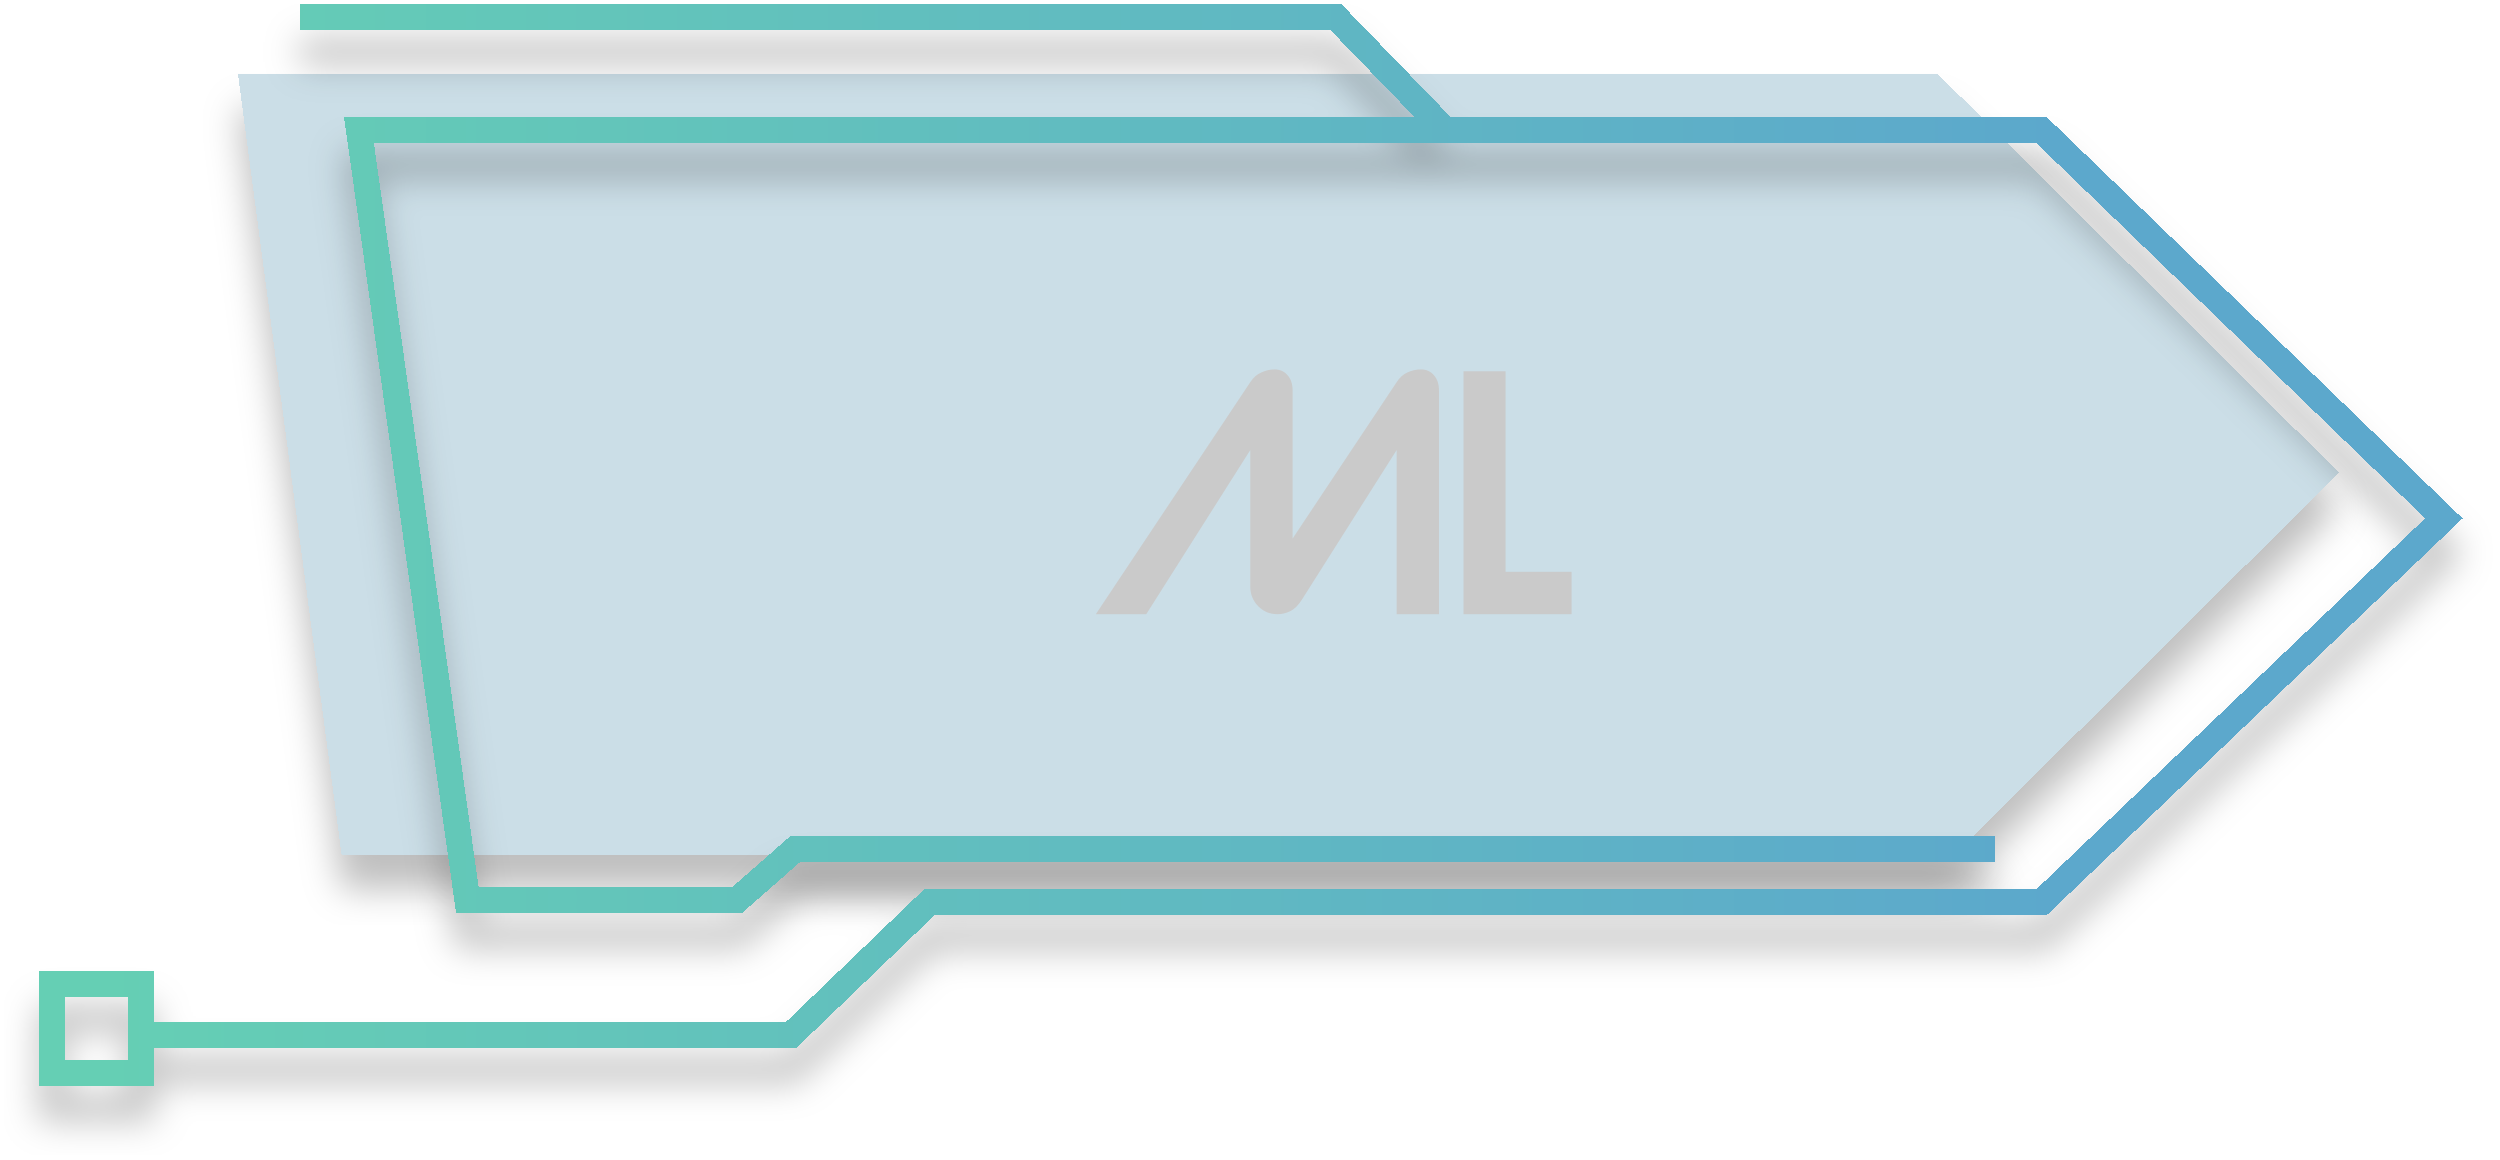
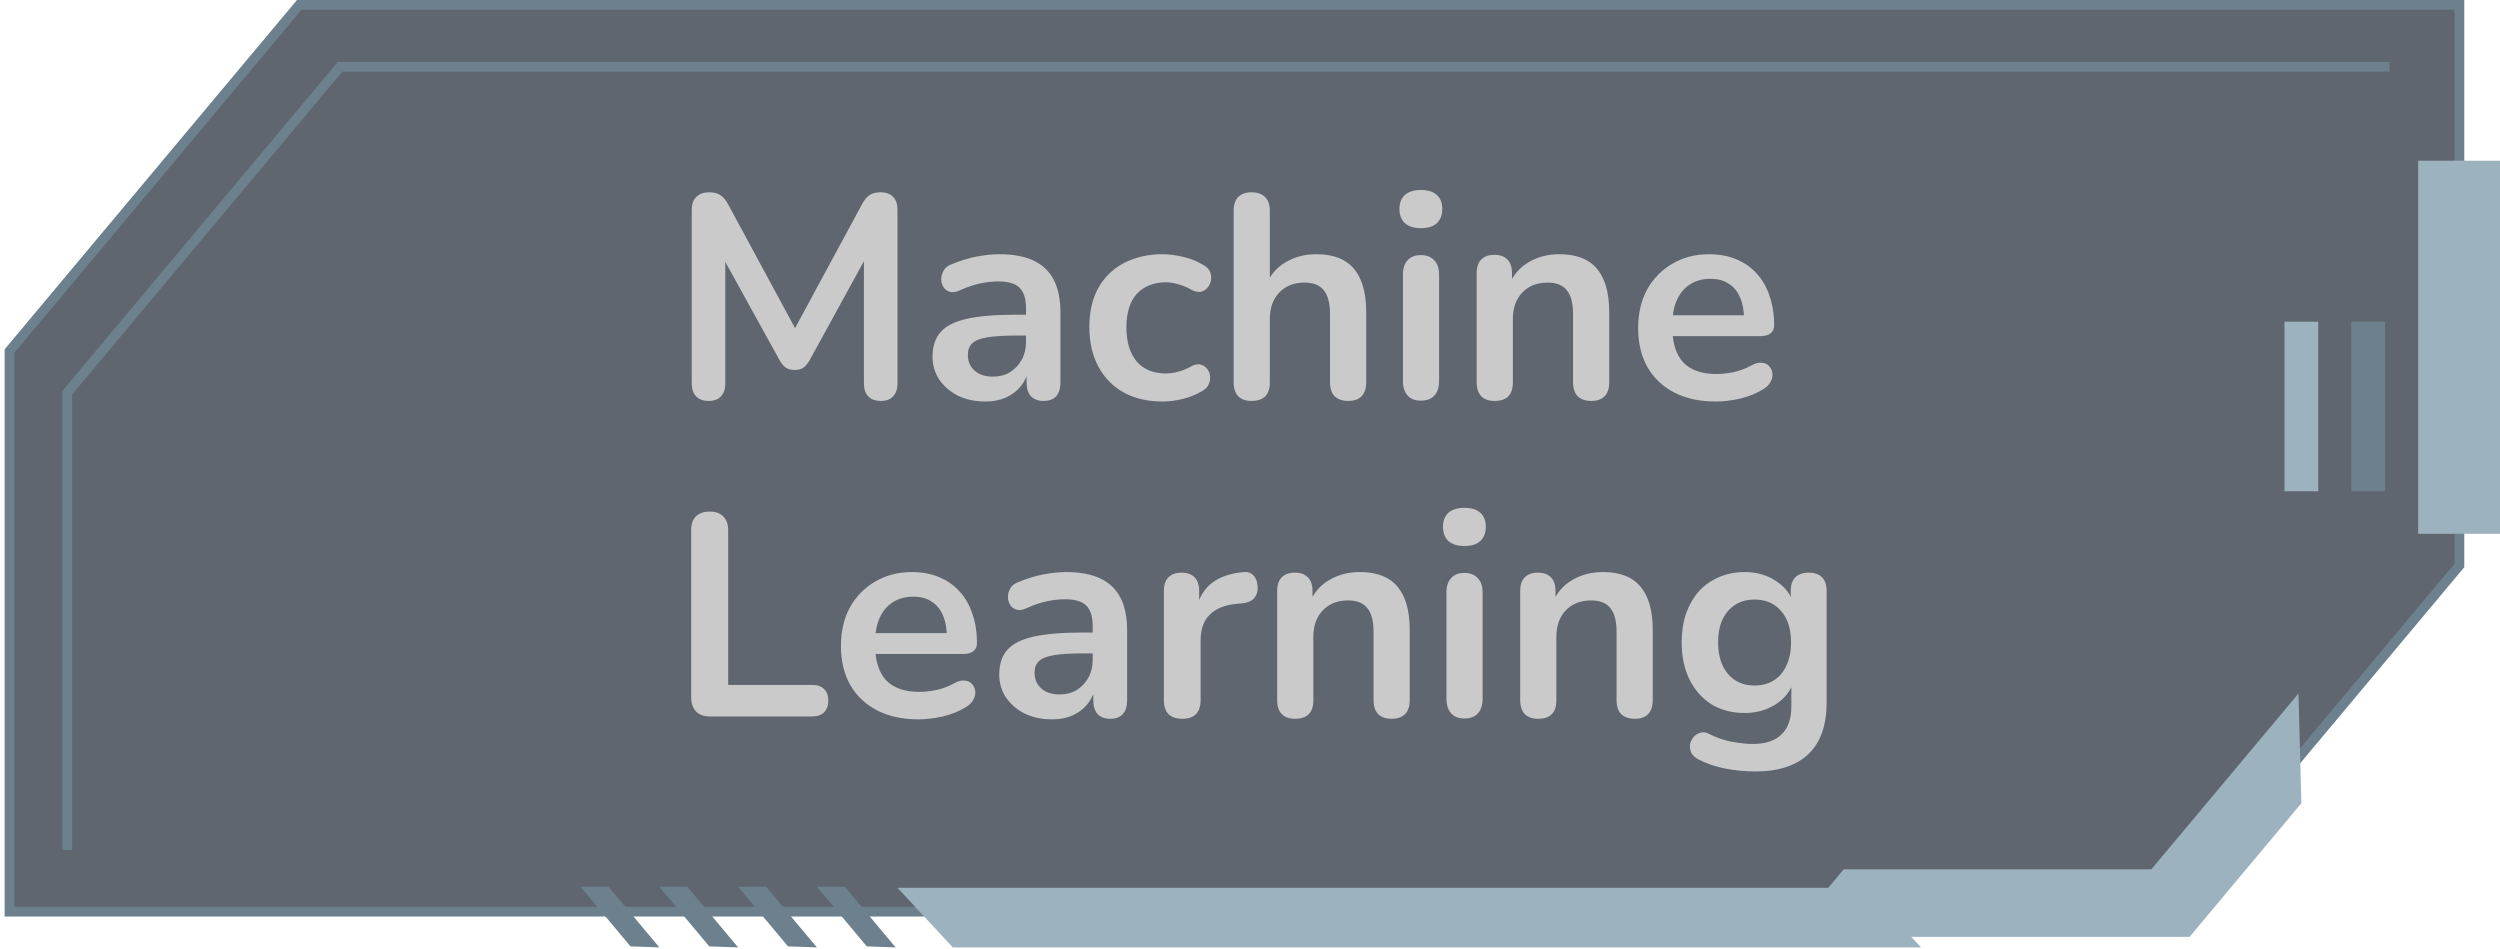
- <svg xmlns="http://www.w3.org/2000/svg" width="289" height="134" viewBox="0 0 289 134" fill="none">
-   <g filter="url(#filter0_d_49_46)">
-     <path d="M223.988 8.525H27.5L39.5 98.895H225.854L270.378 54.638L223.988 8.525Z" fill="#5190AE" fill-opacity="0.3" shape-rendering="crispEdges" />
-   </g>
-   <g filter="url(#filter1_d_49_46)">
-     <path d="M16.327 119.642V113.747H6V123.999H16.327V119.642ZM16.327 119.642H91.458L107.465 104.264H236.038L282.511 59.924L236.038 15.071L41.5 15.071L54.022 104.008H85.261L91.974 98.113H230.617M167.104 15.071L154.454 2H34.658" stroke="url(#paint0_linear_49_46)" stroke-width="3" shape-rendering="crispEdges" />
-   </g>
-   <path d="M144.532 44.18C144.868 43.652 145.288 43.28 145.792 43.064C146.296 42.824 146.812 42.704 147.34 42.704C147.964 42.704 148.468 42.932 148.852 43.388C149.236 43.82 149.428 44.408 149.428 45.152V62.252L161.452 44.18C161.788 43.652 162.196 43.28 162.676 43.064C163.18 42.824 163.708 42.704 164.26 42.704C164.884 42.704 165.388 42.932 165.772 43.388C166.156 43.82 166.348 44.408 166.348 45.152V71H161.452V52.028L150.508 69.308C150.1 69.956 149.656 70.4 149.176 70.64C148.696 70.88 148.204 71 147.7 71C147.268 71 146.86 70.928 146.476 70.784C146.092 70.616 145.756 70.388 145.468 70.1C145.18 69.812 144.952 69.476 144.784 69.092C144.616 68.708 144.532 68.276 144.532 67.796V52.028L132.508 71H126.676L144.532 44.18ZM169.183 71V42.92H174.043V66.104H181.675V71H169.183Z" fill="#CACACA" />
-   <defs>
-     <filter id="filter0_d_49_46" x="23.5" y="8.525" width="250.879" height="98.37" filterUnits="userSpaceOnUse" color-interpolation-filters="sRGB">
-       <feFlood flood-opacity="0" result="BackgroundImageFix" />
-       <feColorMatrix in="SourceAlpha" type="matrix" values="0 0 0 0 0 0 0 0 0 0 0 0 0 0 0 0 0 0 127 0" result="hardAlpha" />
-       <feOffset dy="4" />
-       <feGaussianBlur stdDeviation="2" />
-       <feComposite in2="hardAlpha" operator="out" />
-       <feColorMatrix type="matrix" values="0 0 0 0 0 0 0 0 0 0 0 0 0 0 0 0 0 0 0.25 0" />
-       <feBlend mode="normal" in2="BackgroundImageFix" result="effect1_dropShadow_49_46" />
-       <feBlend mode="normal" in="SourceGraphic" in2="effect1_dropShadow_49_46" result="shape" />
-     </filter>
-     <filter id="filter1_d_49_46" x="0.5" y="0.5" width="288.176" height="132.999" filterUnits="userSpaceOnUse" color-interpolation-filters="sRGB">
-       <feFlood flood-opacity="0" result="BackgroundImageFix" />
-       <feColorMatrix in="SourceAlpha" type="matrix" values="0 0 0 0 0 0 0 0 0 0 0 0 0 0 0 0 0 0 127 0" result="hardAlpha" />
-       <feOffset dy="4" />
-       <feGaussianBlur stdDeviation="2" />
-       <feComposite in2="hardAlpha" operator="out" />
-       <feColorMatrix type="matrix" values="0 0 0 0 0 0 0 0 0 0 0 0 0 0 0 0 0 0 0.25 0" />
-       <feBlend mode="normal" in2="BackgroundImageFix" result="effect1_dropShadow_49_46" />
-       <feBlend mode="normal" in="SourceGraphic" in2="effect1_dropShadow_49_46" result="shape" />
-     </filter>
-     <linearGradient id="paint0_linear_49_46" x1="11.387" y1="63.198" x2="238.221" y2="63.198" gradientUnits="userSpaceOnUse">
-       <stop stop-color="#65CFB4" />
-       <stop offset="1" stop-color="#5CA8CC" />
-     </linearGradient>
-   </defs>
+ <svg xmlns="http://www.w3.org/2000/svg" width="527" height="200" viewBox="0 0 527 200" fill="none">
+   <path d="M2 74.009V192.174H457.365L518.449 119.196V1.03H63.082L2 74.009Z" fill="#1C2633" fill-opacity="0.7" stroke="#6C818D" stroke-width="2.049" stroke-miterlimit="10" />
+   <path d="M503.712 14.089H71.674L14.174 82.785V179.163" stroke="#6C818D" stroke-width="2.049" stroke-miterlimit="10" />
+   <path d="M484.523 146.188L453.497 183.258H388.652L376.741 197.489H461.56L485.131 169.327L484.523 146.188Z" fill="#9DB2BF" />
+   <path d="M189.195 187.147H393.315L404.959 199.706H200.839L189.195 187.147Z" fill="#9DB2BF" />
+   <path d="M188.795 199.707L178.096 186.925H172.192L182.718 199.499L188.795 199.707Z" fill="#6C818D" />
+   <path d="M172.195 199.707L161.496 186.925H155.592L166.118 199.499L172.195 199.707Z" fill="#6C818D" />
+   <path d="M155.591 199.707L144.892 186.925H138.989L149.515 199.499L155.591 199.707Z" fill="#6C818D" />
+   <path d="M138.987 199.707L128.288 186.925H122.385L132.911 199.499L138.987 199.707Z" fill="#6C818D" />
+   <path d="M509.75 112.526H527V33.878H509.75V112.526Z" fill="#9DB2BF" />
+   <path d="M481.572 103.559H488.688V67.81H481.572V103.559Z" fill="#9DB2BF" />
+   <path d="M495.659 103.559H502.775V67.81H495.659V103.559Z" fill="#6C818D" />
+   <path d="M149.357 84.518C148.218 84.518 147.344 84.193 146.734 83.542C146.124 82.892 145.819 81.997 145.819 80.858V44.197C145.819 43.018 146.144 42.123 146.795 41.513C147.446 40.863 148.34 40.537 149.479 40.537C150.496 40.537 151.289 40.741 151.858 41.147C152.468 41.513 153.017 42.164 153.505 43.099L168.572 70.976H166.62L181.687 43.099C182.175 42.164 182.704 41.513 183.273 41.147C183.842 40.741 184.635 40.537 185.652 40.537C186.791 40.537 187.665 40.863 188.275 41.513C188.885 42.123 189.19 43.018 189.19 44.197V80.858C189.19 81.997 188.885 82.892 188.275 83.542C187.706 84.193 186.831 84.518 185.652 84.518C184.513 84.518 183.639 84.193 183.029 83.542C182.419 82.892 182.114 81.997 182.114 80.858V52.615H183.456L170.646 75.978C170.239 76.67 169.812 77.178 169.365 77.503C168.918 77.829 168.308 77.991 167.535 77.991C166.762 77.991 166.132 77.829 165.644 77.503C165.156 77.137 164.729 76.629 164.363 75.978L151.431 52.554H152.895V80.858C152.895 81.997 152.59 82.892 151.98 83.542C151.411 84.193 150.536 84.518 149.357 84.518ZM207.744 84.64C205.589 84.64 203.657 84.234 201.949 83.42C200.282 82.566 198.96 81.428 197.984 80.004C197.049 78.581 196.581 76.975 196.581 75.185C196.581 72.989 197.15 71.261 198.289 70C199.428 68.699 201.278 67.764 203.84 67.194C206.402 66.625 209.838 66.34 214.149 66.34H217.199V70.732H214.21C211.689 70.732 209.676 70.854 208.171 71.098C206.666 71.342 205.589 71.769 204.938 72.379C204.328 72.949 204.023 73.762 204.023 74.819C204.023 76.161 204.491 77.259 205.426 78.113C206.361 78.967 207.663 79.394 209.33 79.394C210.672 79.394 211.851 79.089 212.868 78.479C213.925 77.829 214.759 76.954 215.369 75.856C215.979 74.758 216.284 73.498 216.284 72.074V65.059C216.284 63.026 215.837 61.562 214.942 60.667C214.047 59.773 212.543 59.325 210.428 59.325C209.249 59.325 207.968 59.468 206.585 59.752C205.243 60.037 203.82 60.525 202.315 61.216C201.542 61.582 200.851 61.684 200.241 61.521C199.672 61.359 199.224 61.033 198.899 60.545C198.574 60.017 198.411 59.447 198.411 58.837C198.411 58.227 198.574 57.638 198.899 57.068C199.224 56.458 199.773 56.011 200.546 55.726C202.417 54.954 204.206 54.405 205.914 54.079C207.663 53.754 209.249 53.591 210.672 53.591C213.6 53.591 215.999 54.039 217.87 54.933C219.781 55.828 221.205 57.19 222.14 59.02C223.075 60.81 223.543 63.128 223.543 65.974V80.614C223.543 81.875 223.238 82.851 222.628 83.542C222.018 84.193 221.144 84.518 220.005 84.518C218.866 84.518 217.972 84.193 217.321 83.542C216.711 82.851 216.406 81.875 216.406 80.614V77.686H216.894C216.609 79.11 216.04 80.35 215.186 81.407C214.373 82.424 213.336 83.217 212.075 83.786C210.814 84.356 209.371 84.64 207.744 84.64ZM245.068 84.64C241.937 84.64 239.212 84.01 236.894 82.749C234.576 81.448 232.787 79.618 231.526 77.259C230.266 74.901 229.635 72.135 229.635 68.963C229.635 66.564 229.981 64.429 230.672 62.558C231.404 60.647 232.441 59.041 233.783 57.739C235.125 56.397 236.752 55.381 238.663 54.689C240.575 53.957 242.71 53.591 245.068 53.591C246.41 53.591 247.854 53.774 249.399 54.14C250.985 54.506 252.47 55.116 253.852 55.97C254.503 56.377 254.93 56.865 255.133 57.434C255.337 58.004 255.377 58.593 255.255 59.203C255.133 59.773 254.869 60.281 254.462 60.728C254.096 61.135 253.629 61.399 253.059 61.521C252.49 61.603 251.86 61.46 251.168 61.094C250.274 60.566 249.359 60.179 248.423 59.935C247.488 59.651 246.593 59.508 245.739 59.508C244.397 59.508 243.218 59.732 242.201 60.179C241.185 60.586 240.31 61.196 239.578 62.009C238.887 62.782 238.358 63.758 237.992 64.937C237.626 66.117 237.443 67.479 237.443 69.024C237.443 72.034 238.155 74.413 239.578 76.161C241.042 77.869 243.096 78.723 245.739 78.723C246.593 78.723 247.468 78.601 248.362 78.357C249.298 78.113 250.233 77.727 251.168 77.198C251.86 76.832 252.47 76.71 252.998 76.832C253.568 76.954 254.035 77.239 254.401 77.686C254.767 78.093 254.991 78.601 255.072 79.211C255.154 79.781 255.072 80.35 254.828 80.919C254.625 81.489 254.218 81.956 253.608 82.322C252.266 83.136 250.843 83.725 249.338 84.091C247.834 84.457 246.41 84.64 245.068 84.64ZM263.837 84.518C262.617 84.518 261.682 84.193 261.031 83.542C260.38 82.851 260.055 81.875 260.055 80.614V44.38C260.055 43.12 260.38 42.164 261.031 41.513C261.682 40.863 262.617 40.537 263.837 40.537C265.057 40.537 265.992 40.863 266.643 41.513C267.334 42.164 267.68 43.12 267.68 44.38V60.179H266.826C267.721 58.024 269.103 56.397 270.974 55.299C272.885 54.161 275.041 53.591 277.44 53.591C279.839 53.591 281.812 54.039 283.357 54.933C284.902 55.828 286.061 57.19 286.834 59.02C287.607 60.81 287.993 63.087 287.993 65.852V80.614C287.993 81.875 287.668 82.851 287.017 83.542C286.366 84.193 285.431 84.518 284.211 84.518C282.991 84.518 282.035 84.193 281.344 83.542C280.693 82.851 280.368 81.875 280.368 80.614V66.218C280.368 63.9 279.921 62.213 279.026 61.155C278.172 60.098 276.83 59.569 275 59.569C272.763 59.569 270.974 60.281 269.632 61.704C268.331 63.087 267.68 64.937 267.68 67.255V80.614C267.68 83.217 266.399 84.518 263.837 84.518ZM299.519 84.457C298.299 84.457 297.364 84.091 296.713 83.359C296.063 82.627 295.737 81.611 295.737 80.309V57.922C295.737 56.58 296.063 55.564 296.713 54.872C297.364 54.14 298.299 53.774 299.519 53.774C300.739 53.774 301.675 54.14 302.325 54.872C303.017 55.564 303.362 56.58 303.362 57.922V80.309C303.362 81.611 303.037 82.627 302.386 83.359C301.736 84.091 300.78 84.457 299.519 84.457ZM299.519 48.101C298.096 48.101 296.978 47.756 296.164 47.064C295.392 46.332 295.005 45.336 295.005 44.075C295.005 42.774 295.392 41.778 296.164 41.086C296.978 40.395 298.096 40.049 299.519 40.049C300.983 40.049 302.102 40.395 302.874 41.086C303.647 41.778 304.033 42.774 304.033 44.075C304.033 45.336 303.647 46.332 302.874 47.064C302.102 47.756 300.983 48.101 299.519 48.101ZM315.067 84.518C313.847 84.518 312.912 84.193 312.261 83.542C311.611 82.851 311.285 81.875 311.285 80.614V57.556C311.285 56.296 311.611 55.34 312.261 54.689C312.912 54.039 313.827 53.713 315.006 53.713C316.186 53.713 317.101 54.039 317.751 54.689C318.402 55.34 318.727 56.296 318.727 57.556V61.704L318.056 60.179C318.951 58.024 320.334 56.397 322.204 55.299C324.116 54.161 326.271 53.591 328.67 53.591C331.07 53.591 333.042 54.039 334.587 54.933C336.133 55.828 337.292 57.19 338.064 59.02C338.837 60.81 339.223 63.087 339.223 65.852V80.614C339.223 81.875 338.898 82.851 338.247 83.542C337.597 84.193 336.661 84.518 335.441 84.518C334.221 84.518 333.266 84.193 332.574 83.542C331.924 82.851 331.598 81.875 331.598 80.614V66.218C331.598 63.9 331.151 62.213 330.256 61.155C329.402 60.098 328.06 59.569 326.23 59.569C323.994 59.569 322.204 60.281 320.862 61.704C319.561 63.087 318.91 64.937 318.91 67.255V80.614C318.91 83.217 317.629 84.518 315.067 84.518ZM361.669 84.64C358.294 84.64 355.386 84.01 352.946 82.749C350.506 81.489 348.615 79.699 347.273 77.381C345.972 75.063 345.321 72.318 345.321 69.146C345.321 66.056 345.951 63.351 347.212 61.033C348.513 58.715 350.282 56.906 352.519 55.604C354.796 54.262 357.379 53.591 360.266 53.591C362.381 53.591 364.272 53.937 365.939 54.628C367.647 55.32 369.091 56.316 370.27 57.617C371.49 58.919 372.405 60.505 373.015 62.375C373.666 64.205 373.991 66.279 373.991 68.597C373.991 69.329 373.727 69.899 373.198 70.305C372.71 70.671 371.998 70.854 371.063 70.854H351.482V66.462H368.623L367.647 67.377C367.647 65.507 367.362 63.941 366.793 62.68C366.264 61.42 365.471 60.464 364.414 59.813C363.397 59.122 362.116 58.776 360.571 58.776C358.863 58.776 357.399 59.183 356.179 59.996C355 60.769 354.085 61.887 353.434 63.351C352.824 64.775 352.519 66.483 352.519 68.475V68.902C352.519 72.237 353.292 74.738 354.837 76.405C356.423 78.032 358.741 78.845 361.791 78.845C362.848 78.845 364.028 78.723 365.329 78.479C366.671 78.195 367.932 77.727 369.111 77.076C369.965 76.588 370.717 76.385 371.368 76.466C372.019 76.507 372.527 76.731 372.893 77.137C373.3 77.544 373.544 78.052 373.625 78.662C373.706 79.232 373.584 79.821 373.259 80.431C372.974 81.041 372.466 81.57 371.734 82.017C370.311 82.912 368.664 83.583 366.793 84.03C364.963 84.437 363.255 84.64 361.669 84.64ZM149.662 151.03C148.401 151.03 147.425 150.685 146.734 149.993C146.043 149.261 145.697 148.265 145.697 147.004V111.807C145.697 110.506 146.022 109.53 146.673 108.879C147.364 108.188 148.34 107.842 149.601 107.842C150.862 107.842 151.817 108.188 152.468 108.879C153.159 109.53 153.505 110.506 153.505 111.807V144.381H171.195C172.293 144.381 173.127 144.666 173.696 145.235C174.306 145.805 174.611 146.618 174.611 147.675C174.611 148.733 174.306 149.566 173.696 150.176C173.127 150.746 172.293 151.03 171.195 151.03H149.662ZM193.621 151.64C190.246 151.64 187.338 151.01 184.898 149.749C182.458 148.489 180.567 146.699 179.225 144.381C177.924 142.063 177.273 139.318 177.273 136.146C177.273 133.056 177.903 130.351 179.164 128.033C180.465 125.715 182.234 123.906 184.471 122.604C186.748 121.262 189.331 120.591 192.218 120.591C194.333 120.591 196.224 120.937 197.891 121.628C199.599 122.32 201.043 123.316 202.222 124.617C203.442 125.919 204.357 127.505 204.967 129.375C205.618 131.205 205.943 133.279 205.943 135.597C205.943 136.329 205.679 136.899 205.15 137.305C204.662 137.671 203.95 137.854 203.015 137.854H183.434V133.462H200.575L199.599 134.377C199.599 132.507 199.314 130.941 198.745 129.68C198.216 128.42 197.423 127.464 196.366 126.813C195.349 126.122 194.068 125.776 192.523 125.776C190.815 125.776 189.351 126.183 188.131 126.996C186.952 127.769 186.037 128.887 185.386 130.351C184.776 131.775 184.471 133.483 184.471 135.475V135.902C184.471 139.237 185.244 141.738 186.789 143.405C188.375 145.032 190.693 145.845 193.743 145.845C194.8 145.845 195.98 145.723 197.281 145.479C198.623 145.195 199.884 144.727 201.063 144.076C201.917 143.588 202.669 143.385 203.32 143.466C203.971 143.507 204.479 143.731 204.845 144.137C205.252 144.544 205.496 145.052 205.577 145.662C205.658 146.232 205.536 146.821 205.211 147.431C204.926 148.041 204.418 148.57 203.686 149.017C202.263 149.912 200.616 150.583 198.745 151.03C196.915 151.437 195.207 151.64 193.621 151.64ZM221.803 151.64C219.647 151.64 217.716 151.234 216.008 150.42C214.34 149.566 213.019 148.428 212.043 147.004C211.107 145.581 210.64 143.975 210.64 142.185C210.64 139.989 211.209 138.261 212.348 137C213.486 135.699 215.337 134.764 217.899 134.194C220.461 133.625 223.897 133.34 228.208 133.34H231.258V137.732H228.269C225.747 137.732 223.734 137.854 222.23 138.098C220.725 138.342 219.647 138.769 218.997 139.379C218.387 139.949 218.082 140.762 218.082 141.819C218.082 143.161 218.549 144.259 219.485 145.113C220.42 145.967 221.721 146.394 223.389 146.394C224.731 146.394 225.91 146.089 226.927 145.479C227.984 144.829 228.818 143.954 229.428 142.856C230.038 141.758 230.343 140.498 230.343 139.074V132.059C230.343 130.026 229.895 128.562 229.001 127.667C228.106 126.773 226.601 126.325 224.487 126.325C223.307 126.325 222.026 126.468 220.644 126.752C219.302 127.037 217.878 127.525 216.374 128.216C215.601 128.582 214.91 128.684 214.3 128.521C213.73 128.359 213.283 128.033 212.958 127.545C212.632 127.017 212.47 126.447 212.47 125.837C212.47 125.227 212.632 124.638 212.958 124.068C213.283 123.458 213.832 123.011 214.605 122.726C216.475 121.954 218.265 121.405 219.973 121.079C221.721 120.754 223.307 120.591 224.731 120.591C227.659 120.591 230.058 121.039 231.929 121.933C233.84 122.828 235.263 124.19 236.199 126.02C237.134 127.81 237.602 130.128 237.602 132.974V147.614C237.602 148.875 237.297 149.851 236.687 150.542C236.077 151.193 235.202 151.518 234.064 151.518C232.925 151.518 232.03 151.193 231.38 150.542C230.77 149.851 230.465 148.875 230.465 147.614V144.686H230.953C230.668 146.11 230.099 147.35 229.245 148.407C228.431 149.424 227.394 150.217 226.134 150.786C224.873 151.356 223.429 151.64 221.803 151.64ZM249.245 151.518C247.984 151.518 247.008 151.193 246.317 150.542C245.666 149.851 245.341 148.875 245.341 147.614V124.556C245.341 123.296 245.666 122.34 246.317 121.689C246.968 121.039 247.883 120.713 249.062 120.713C250.241 120.713 251.156 121.039 251.807 121.689C252.458 122.34 252.783 123.296 252.783 124.556V128.399H252.173C252.742 125.959 253.861 124.109 255.528 122.848C257.195 121.588 259.412 120.835 262.177 120.591C263.031 120.51 263.702 120.734 264.19 121.262C264.719 121.75 265.024 122.523 265.105 123.58C265.186 124.597 264.942 125.431 264.373 126.081C263.844 126.691 263.031 127.057 261.933 127.179L260.591 127.301C258.11 127.545 256.24 128.318 254.979 129.619C253.718 130.88 253.088 132.669 253.088 134.987V147.614C253.088 148.875 252.763 149.851 252.112 150.542C251.461 151.193 250.506 151.518 249.245 151.518ZM273.011 151.518C271.791 151.518 270.855 151.193 270.205 150.542C269.554 149.851 269.229 148.875 269.229 147.614V124.556C269.229 123.296 269.554 122.34 270.205 121.689C270.855 121.039 271.77 120.713 272.95 120.713C274.129 120.713 275.044 121.039 275.695 121.689C276.345 122.34 276.671 123.296 276.671 124.556V128.704L276 127.179C276.894 125.024 278.277 123.397 280.148 122.299C282.059 121.161 284.214 120.591 286.614 120.591C289.013 120.591 290.985 121.039 292.531 121.933C294.076 122.828 295.235 124.19 296.008 126.02C296.78 127.81 297.167 130.087 297.167 132.852V147.614C297.167 148.875 296.841 149.851 296.191 150.542C295.54 151.193 294.605 151.518 293.385 151.518C292.165 151.518 291.209 151.193 290.518 150.542C289.867 149.851 289.542 148.875 289.542 147.614V133.218C289.542 130.9 289.094 129.213 288.2 128.155C287.346 127.098 286.004 126.569 284.174 126.569C281.937 126.569 280.148 127.281 278.806 128.704C277.504 130.087 276.854 131.937 276.854 134.255V147.614C276.854 150.217 275.573 151.518 273.011 151.518ZM308.693 151.457C307.473 151.457 306.538 151.091 305.887 150.359C305.237 149.627 304.911 148.611 304.911 147.309V124.922C304.911 123.58 305.237 122.564 305.887 121.872C306.538 121.14 307.473 120.774 308.693 120.774C309.913 120.774 310.849 121.14 311.499 121.872C312.191 122.564 312.536 123.58 312.536 124.922V147.309C312.536 148.611 312.211 149.627 311.56 150.359C310.91 151.091 309.954 151.457 308.693 151.457ZM308.693 115.101C307.27 115.101 306.152 114.756 305.338 114.064C304.566 113.332 304.179 112.336 304.179 111.075C304.179 109.774 304.566 108.778 305.338 108.086C306.152 107.395 307.27 107.049 308.693 107.049C310.157 107.049 311.276 107.395 312.048 108.086C312.821 108.778 313.207 109.774 313.207 111.075C313.207 112.336 312.821 113.332 312.048 114.064C311.276 114.756 310.157 115.101 308.693 115.101ZM324.241 151.518C323.021 151.518 322.086 151.193 321.435 150.542C320.784 149.851 320.459 148.875 320.459 147.614V124.556C320.459 123.296 320.784 122.34 321.435 121.689C322.086 121.039 323.001 120.713 324.18 120.713C325.359 120.713 326.274 121.039 326.925 121.689C327.576 122.34 327.901 123.296 327.901 124.556V128.704L327.23 127.179C328.125 125.024 329.507 123.397 331.378 122.299C333.289 121.161 335.445 120.591 337.844 120.591C340.243 120.591 342.216 121.039 343.761 121.933C345.306 122.828 346.465 124.19 347.238 126.02C348.011 127.81 348.397 130.087 348.397 132.852V147.614C348.397 148.875 348.072 149.851 347.421 150.542C346.77 151.193 345.835 151.518 344.615 151.518C343.395 151.518 342.439 151.193 341.748 150.542C341.097 149.851 340.772 148.875 340.772 147.614V133.218C340.772 130.9 340.325 129.213 339.43 128.155C338.576 127.098 337.234 126.569 335.404 126.569C333.167 126.569 331.378 127.281 330.036 128.704C328.735 130.087 328.084 131.937 328.084 134.255V147.614C328.084 150.217 326.803 151.518 324.241 151.518ZM370.05 162.62C367.854 162.62 365.719 162.417 363.645 162.01C361.611 161.604 359.761 160.973 358.094 160.119C357.321 159.713 356.792 159.225 356.508 158.655C356.264 158.086 356.182 157.496 356.264 156.886C356.386 156.317 356.63 155.809 356.996 155.361C357.402 154.914 357.89 154.609 358.46 154.446C359.029 154.284 359.619 154.365 360.229 154.69C362.018 155.585 363.706 156.154 365.292 156.398C366.918 156.683 368.301 156.825 369.44 156.825C372.164 156.825 374.198 156.154 375.54 154.812C376.922 153.511 377.614 151.559 377.614 148.956V143.466H378.163C377.553 145.54 376.272 147.208 374.32 148.468C372.408 149.688 370.233 150.298 367.793 150.298C365.109 150.298 362.77 149.688 360.778 148.468C358.785 147.208 357.24 145.459 356.142 143.222C355.044 140.986 354.495 138.383 354.495 135.414C354.495 133.178 354.8 131.165 355.41 129.375C356.06 127.545 356.955 125.98 358.094 124.678C359.273 123.377 360.676 122.381 362.303 121.689C363.97 120.957 365.8 120.591 367.793 120.591C370.314 120.591 372.51 121.222 374.381 122.482C376.292 123.702 377.532 125.329 378.102 127.362L377.492 128.887V124.556C377.492 123.296 377.817 122.34 378.468 121.689C379.159 121.039 380.094 120.713 381.274 120.713C382.494 120.713 383.429 121.039 384.08 121.689C384.73 122.34 385.056 123.296 385.056 124.556V148.041C385.056 152.881 383.775 156.52 381.213 158.96C378.651 161.4 374.93 162.62 370.05 162.62ZM369.867 144.503C371.453 144.503 372.815 144.137 373.954 143.405C375.092 142.673 375.967 141.636 376.577 140.294C377.227 138.912 377.553 137.285 377.553 135.414C377.553 132.608 376.861 130.412 375.479 128.826C374.096 127.2 372.225 126.386 369.867 126.386C368.281 126.386 366.918 126.752 365.78 127.484C364.641 128.216 363.746 129.253 363.096 130.595C362.486 131.937 362.181 133.544 362.181 135.414C362.181 138.22 362.872 140.437 364.255 142.063C365.637 143.69 367.508 144.503 369.867 144.503Z" fill="#CACACA" />
</svg>
